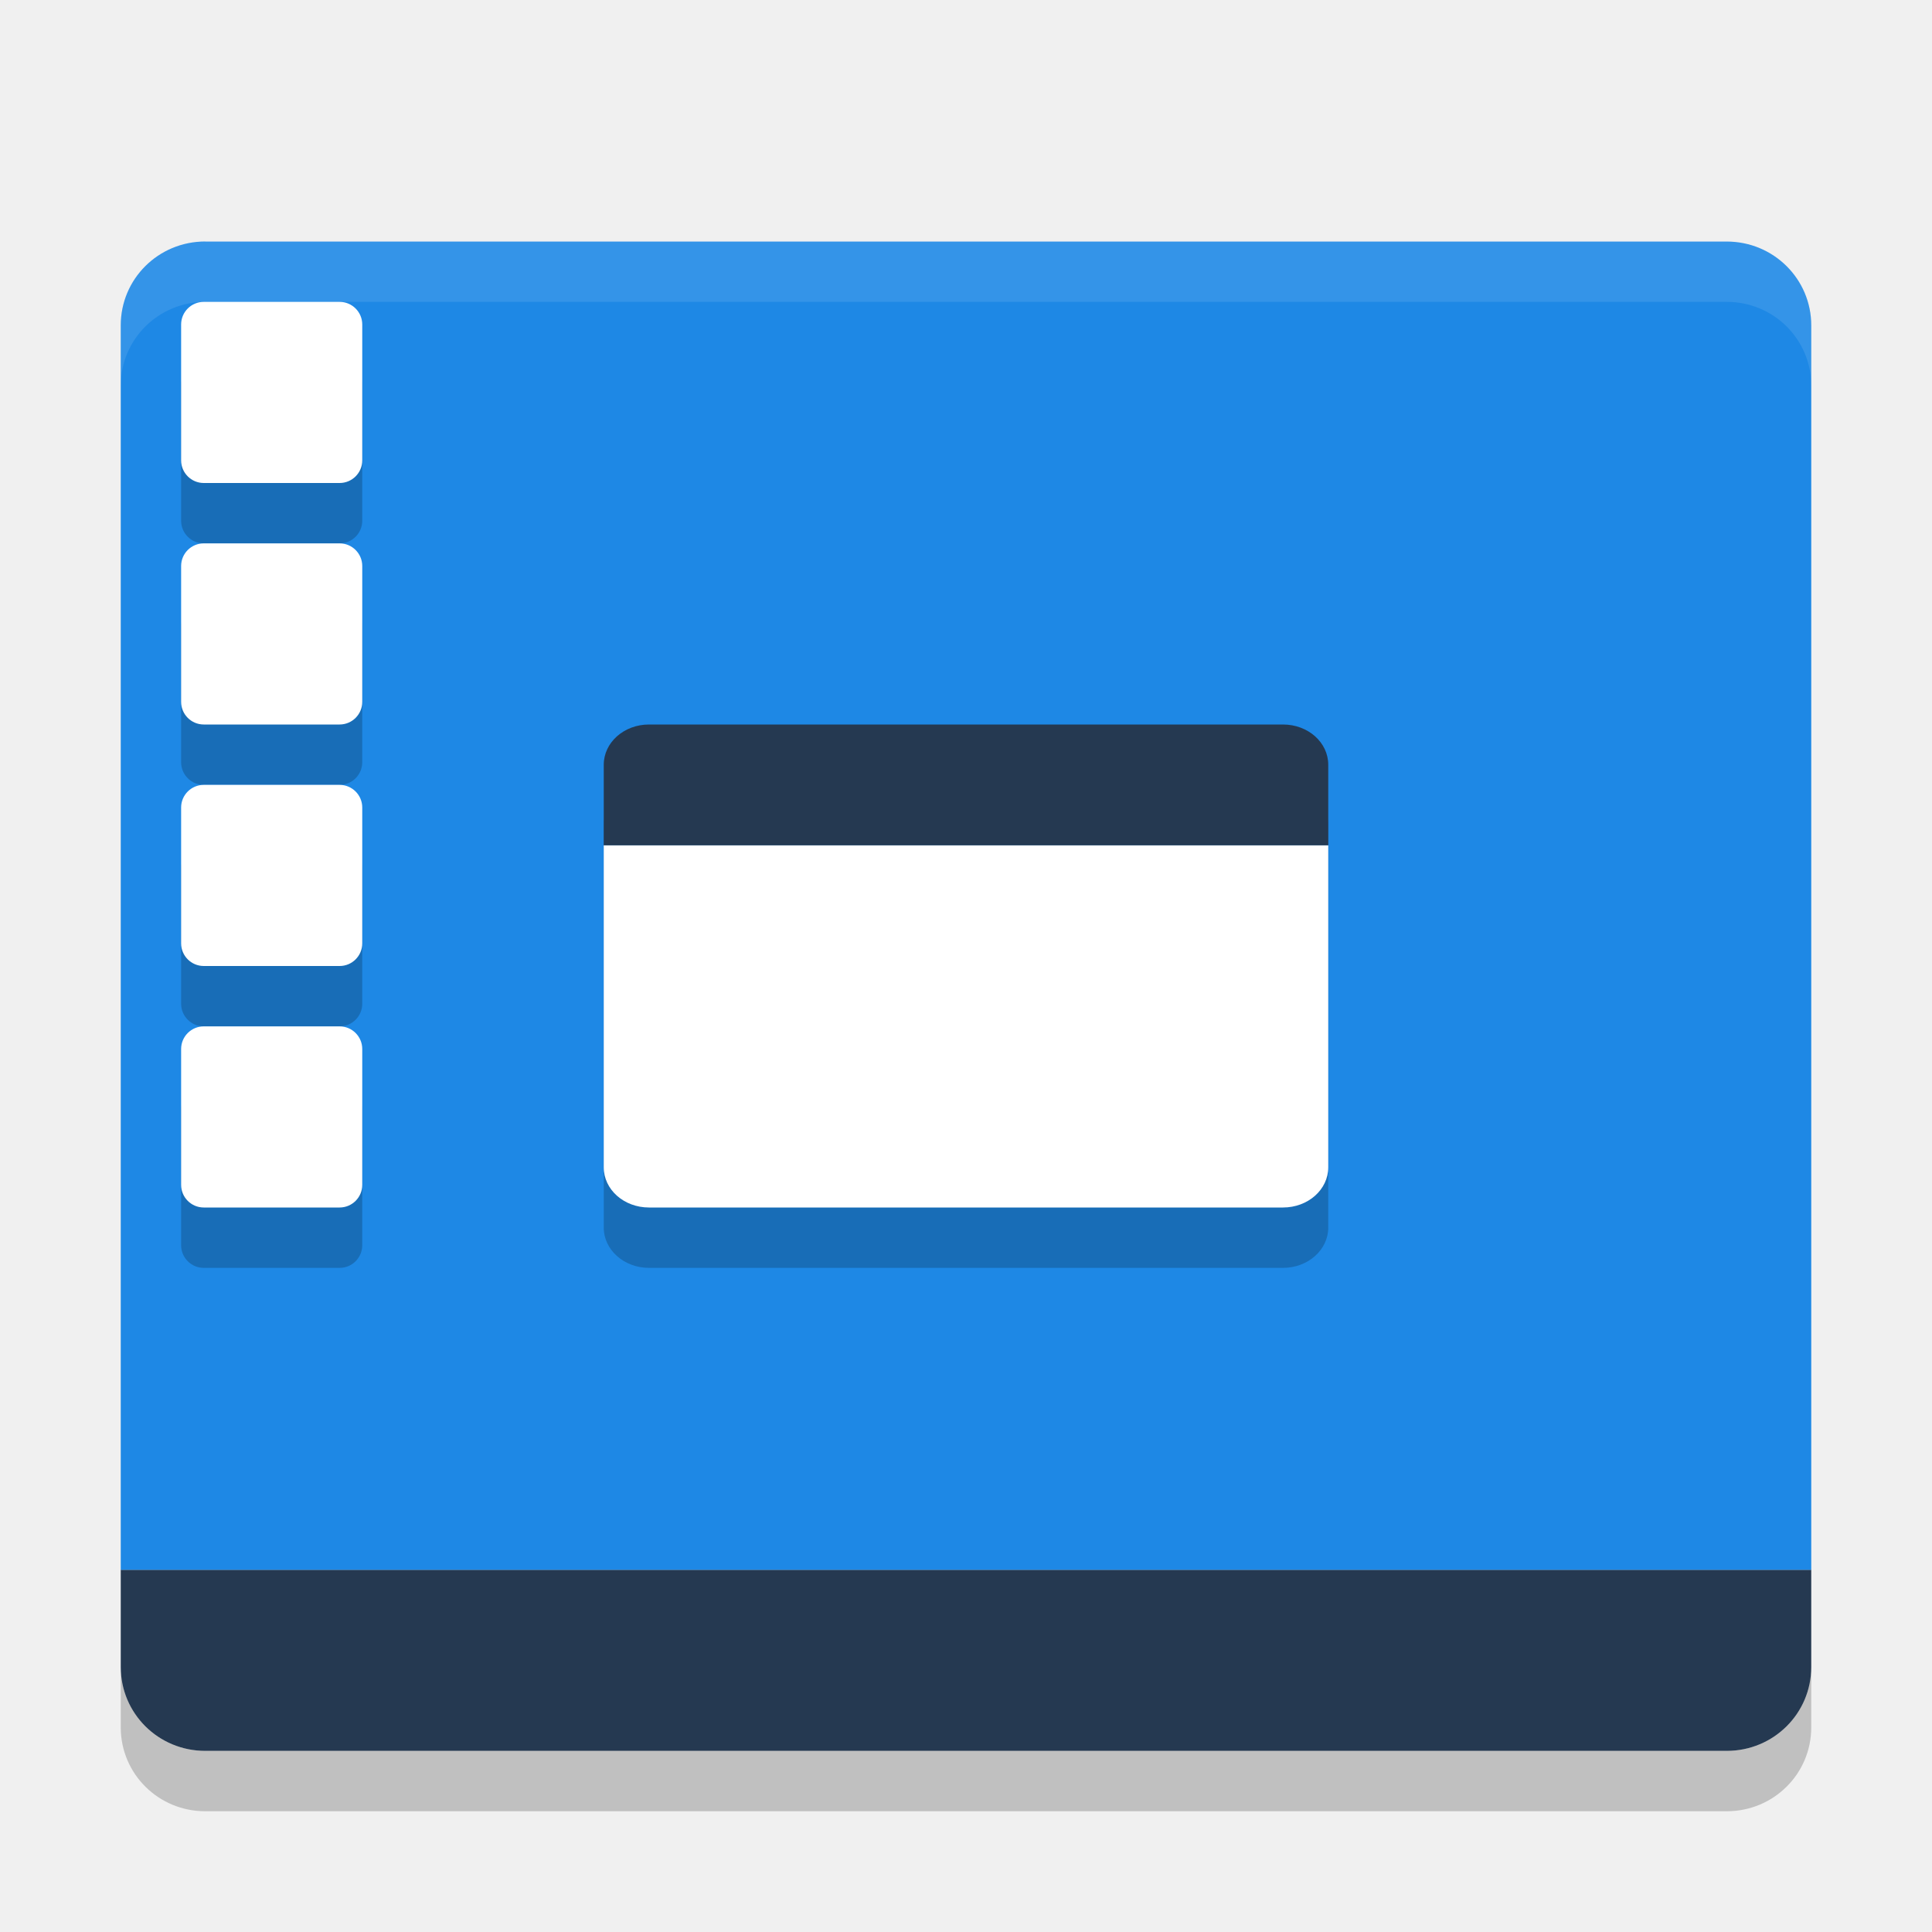
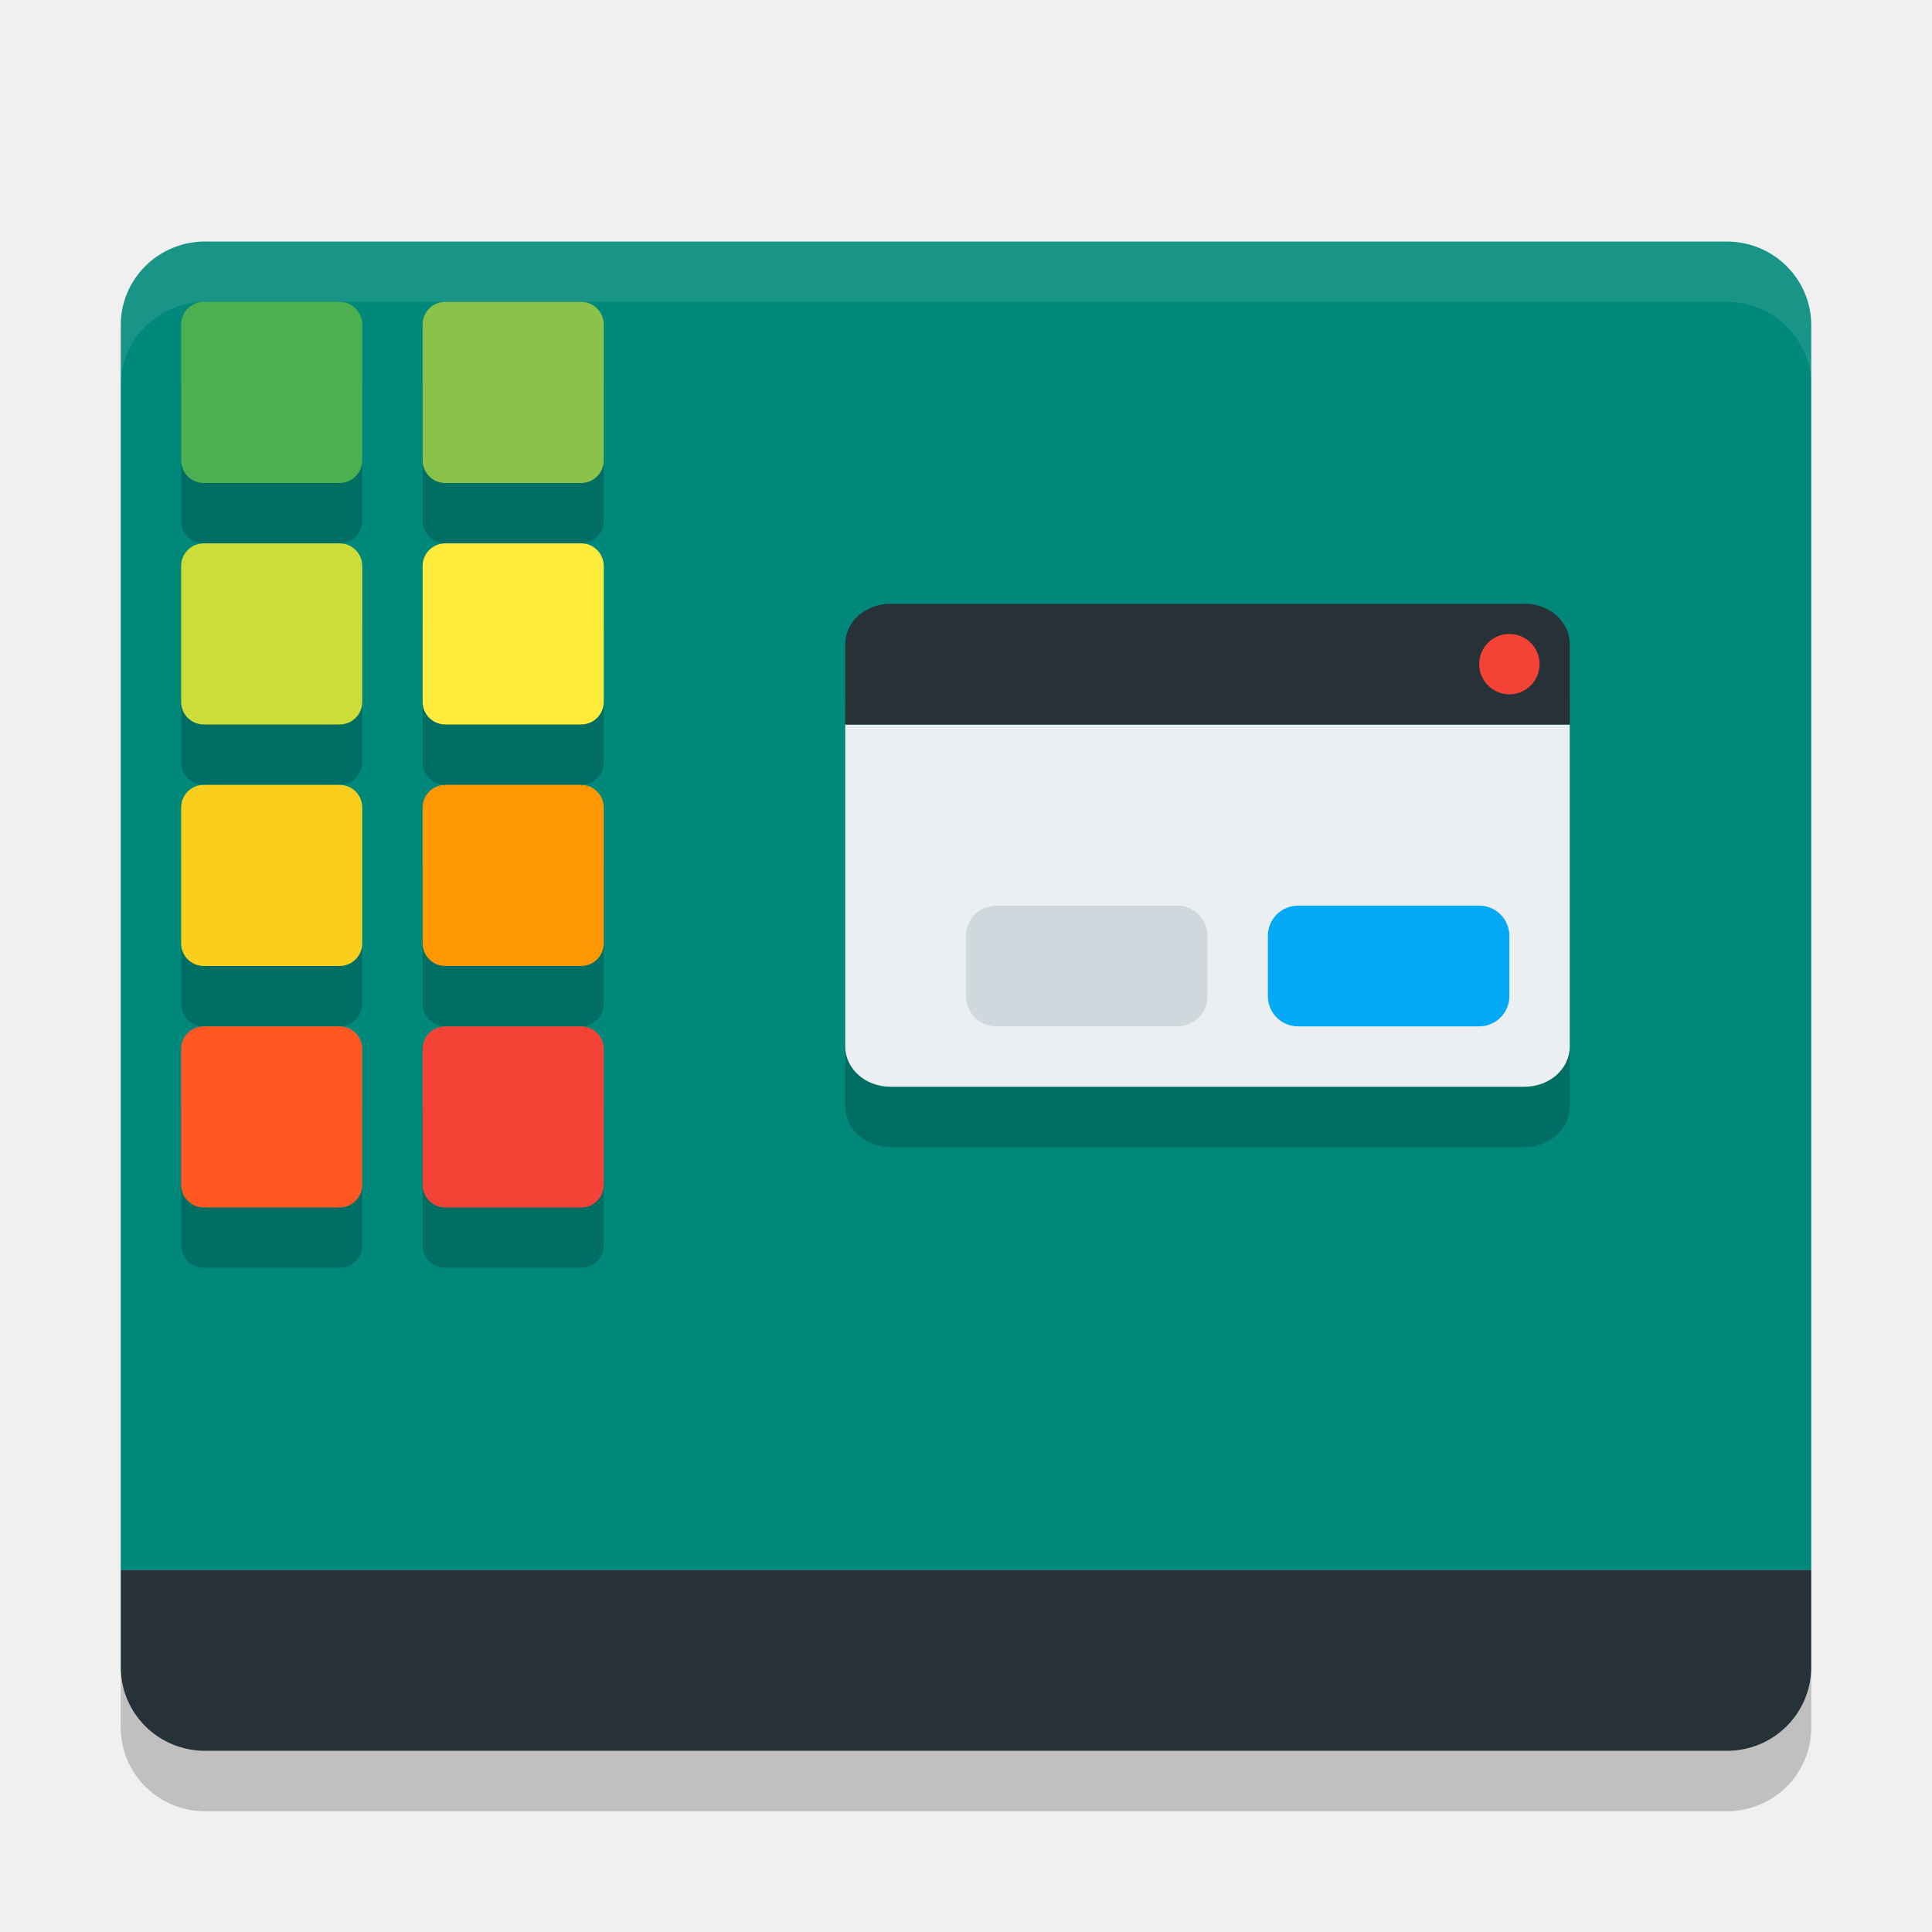
- <svg xmlns="http://www.w3.org/2000/svg" width="32" height="32" version="1.1">
-   <path fill="#253951" d="m3.4 29c-0.776 0-1.4-0.619-1.4-1.389v-1.611h28v1.611c0 0.769-0.624 1.389-1.4 1.389z" />
-   <path fill="#1e88e5" d="m3.4 4c-0.776 0-1.4 0.619-1.4 1.389v20.612h28v-20.611c0-0.769-0.625-1.389-1.4-1.389h-25.2z" />
-   <path fill="#fff" opacity=".1" d="m3.4 4c-0.776 0-1.4 0.619-1.4 1.389v1c0-0.769 0.625-1.389 1.4-1.389h25.2c0.775 0 1.4 0.619 1.4 1.389v-1c0-0.769-0.625-1.389-1.4-1.389h-25.2z" />
-   <rect opacity=".2" width="12" height="8" x="10" y="13" rx=".75" ry=".667" />
-   <path fill="#fff" d="m10 14v5.334c0 0.369 0.334 0.666 0.75 0.666h10.5c0.416 0 0.75-0.297 0.75-0.666v-5.334h-12z" />
-   <path fill="#253951" d="m10.75 12h10.5c0.416 0 0.75 0.297 0.75 0.667v1.333h-12v-1.333c0-0.369 0.335-0.667 0.75-0.667z" />
-   <rect opacity=".2" width="3" height="3" x="3" y="18" rx=".375" ry=".375" />
-   <rect opacity=".2" width="3" height="3" x="3" y="6" rx=".375" ry=".375" />
-   <rect fill="#fff" width="3" height="3" x="3" y="5" rx=".375" ry=".375" />
-   <rect opacity=".2" width="3" height="3" x="3" y="10" rx=".375" ry=".375" />
-   <rect fill="#fff" width="3" height="3" x="3" y="9" rx=".375" ry=".375" />
-   <rect opacity=".2" width="3" height="3" x="3" y="14" rx=".375" ry=".375" />
-   <rect fill="#fff" width="3" height="3" x="3" y="13" rx=".375" ry=".375" />
-   <rect fill="#fff" width="3" height="3" x="3" y="17" rx=".375" ry=".375" />
-   <path opacity=".2" d="m2 27.611v1c0 0.77 0.625 1.389 1.4 1.389h25.2c0.775 0 1.4-0.619 1.4-1.389v-1c0 0.77-0.625 1.389-1.4 1.389h-25.2c-0.775 0-1.4-0.619-1.4-1.389z" />
+ <svg xmlns="http://www.w3.org/2000/svg" width="32" height="32" version="1.1" id="svg32">
+   <defs id="defs36" />
+   <path fill="#253951" d="m3.4 29c-0.776 0-1.4-0.619-1.4-1.389v-1.611h28v1.611c0 0.769-0.624 1.389-1.4 1.389z" id="path2" style="fill:#263238" />
+   <path fill="#1e88e5" d="m3.4 4c-0.776 0-1.4 0.619-1.4 1.389v20.612h28v-20.611c0-0.769-0.625-1.389-1.4-1.389h-25.2z" id="path4" style="fill:#00897b" />
+   <path fill="#fff" opacity=".1" d="m3.4 4c-0.776 0-1.4 0.619-1.4 1.389v1c0-0.769 0.625-1.389 1.4-1.389h25.2c0.775 0 1.4 0.619 1.4 1.389v-1c0-0.769-0.625-1.389-1.4-1.389h-25.2z" id="path6" />
+   <rect opacity="0.2" width="12" height="8" x="14" y="11" rx="0.75" ry="0.667" id="rect8" />
+   <path fill="#fff" d="m 14,12 v 5.334 C 14,17.703 14.334,18 14.75,18 h 10.5 C 25.666,18 26,17.703 26,17.334 V 12 Z" id="path10" style="fill:#eceff1" />
+   <path fill="#253951" d="m 14.75,10 h 10.5 C 25.666,10 26,10.297 26,10.667 V 12 H 14 v -1.333 c 0,-0.369 0.335,-0.667 0.75,-0.667 z" id="path12" style="fill:#263238" />
+   <rect opacity=".2" width="3" height="3" x="3" y="18" rx=".375" ry=".375" id="rect14" />
+   <rect opacity=".2" width="3" height="3" x="3" y="6" rx=".375" ry=".375" id="rect16" />
+   <rect fill="#fff" width="3" height="3" x="3" y="5" rx=".375" ry=".375" id="rect18" style="fill:#4caf50" />
+   <rect opacity=".2" width="3" height="3" x="3" y="10" rx=".375" ry=".375" id="rect20" />
+   <rect fill="#fff" width="3" height="3" x="3" y="9" rx=".375" ry=".375" id="rect22" style="fill:#cddc39" />
+   <rect opacity=".2" width="3" height="3" x="3" y="14" rx=".375" ry=".375" id="rect24" />
+   <rect fill="#fff" width="3" height="3" x="3" y="13" rx=".375" ry=".375" id="rect26" style="fill:#f9ce1d" />
+   <rect fill="#fff" width="3" height="3" x="3" y="17" rx=".375" ry=".375" id="rect28" style="fill:#ff5722" />
+   <path opacity=".2" d="m2 27.611v1c0 0.77 0.625 1.389 1.4 1.389h25.2c0.775 0 1.4-0.619 1.4-1.389v-1c0 0.77-0.625 1.389-1.4 1.389h-25.2c-0.775 0-1.4-0.619-1.4-1.389z" id="path30" />
+   <rect opacity="0.2" width="3" height="3" x="7" y="18" rx="0.375" ry="0.375" id="rect1033" />
+   <rect opacity="0.2" width="3" height="3" x="7" y="6" rx="0.375" ry="0.375" id="rect1035" />
+   <rect fill="#fff" width="3" height="3" x="7" y="5" rx="0.375" ry="0.375" id="rect1037" style="fill:#8bc34a" />
+   <rect opacity="0.2" width="3" height="3" x="7" y="10" rx="0.375" ry="0.375" id="rect1039" />
+   <rect fill="#fff" width="3" height="3" x="7" y="9" rx="0.375" ry="0.375" id="rect1041" style="fill:#ffeb3b" />
+   <rect opacity="0.2" width="3" height="3" x="7" y="14" rx="0.375" ry="0.375" id="rect1043" />
+   <rect fill="#fff" width="3" height="3" x="7" y="13" rx="0.375" ry="0.375" id="rect1045" style="fill:#ff9800" />
+   <rect fill="#fff" width="3" height="3" x="7" y="17" rx="0.375" ry="0.375" id="rect1047" style="fill:#f44336" />
+   <rect fill="#fff" height="1" x="24.5" y="10.5" rx="0.5" ry="0.5" id="rect1049" style="fill:#f44336" width="1" />
+   <rect style="fill:#03a9f4;stroke-width:0.756;stroke-linecap:round;paint-order:markers fill stroke" id="rect1447" width="4" height="2" x="21" y="15" rx="0.5" ry="0.5" />
+   <rect style="fill:#cfd8dc;stroke-width:0.756;stroke-linecap:round;paint-order:markers fill stroke" id="rect1529" width="4" height="2" x="16" y="15" rx="0.5" ry="0.5" />
</svg>
